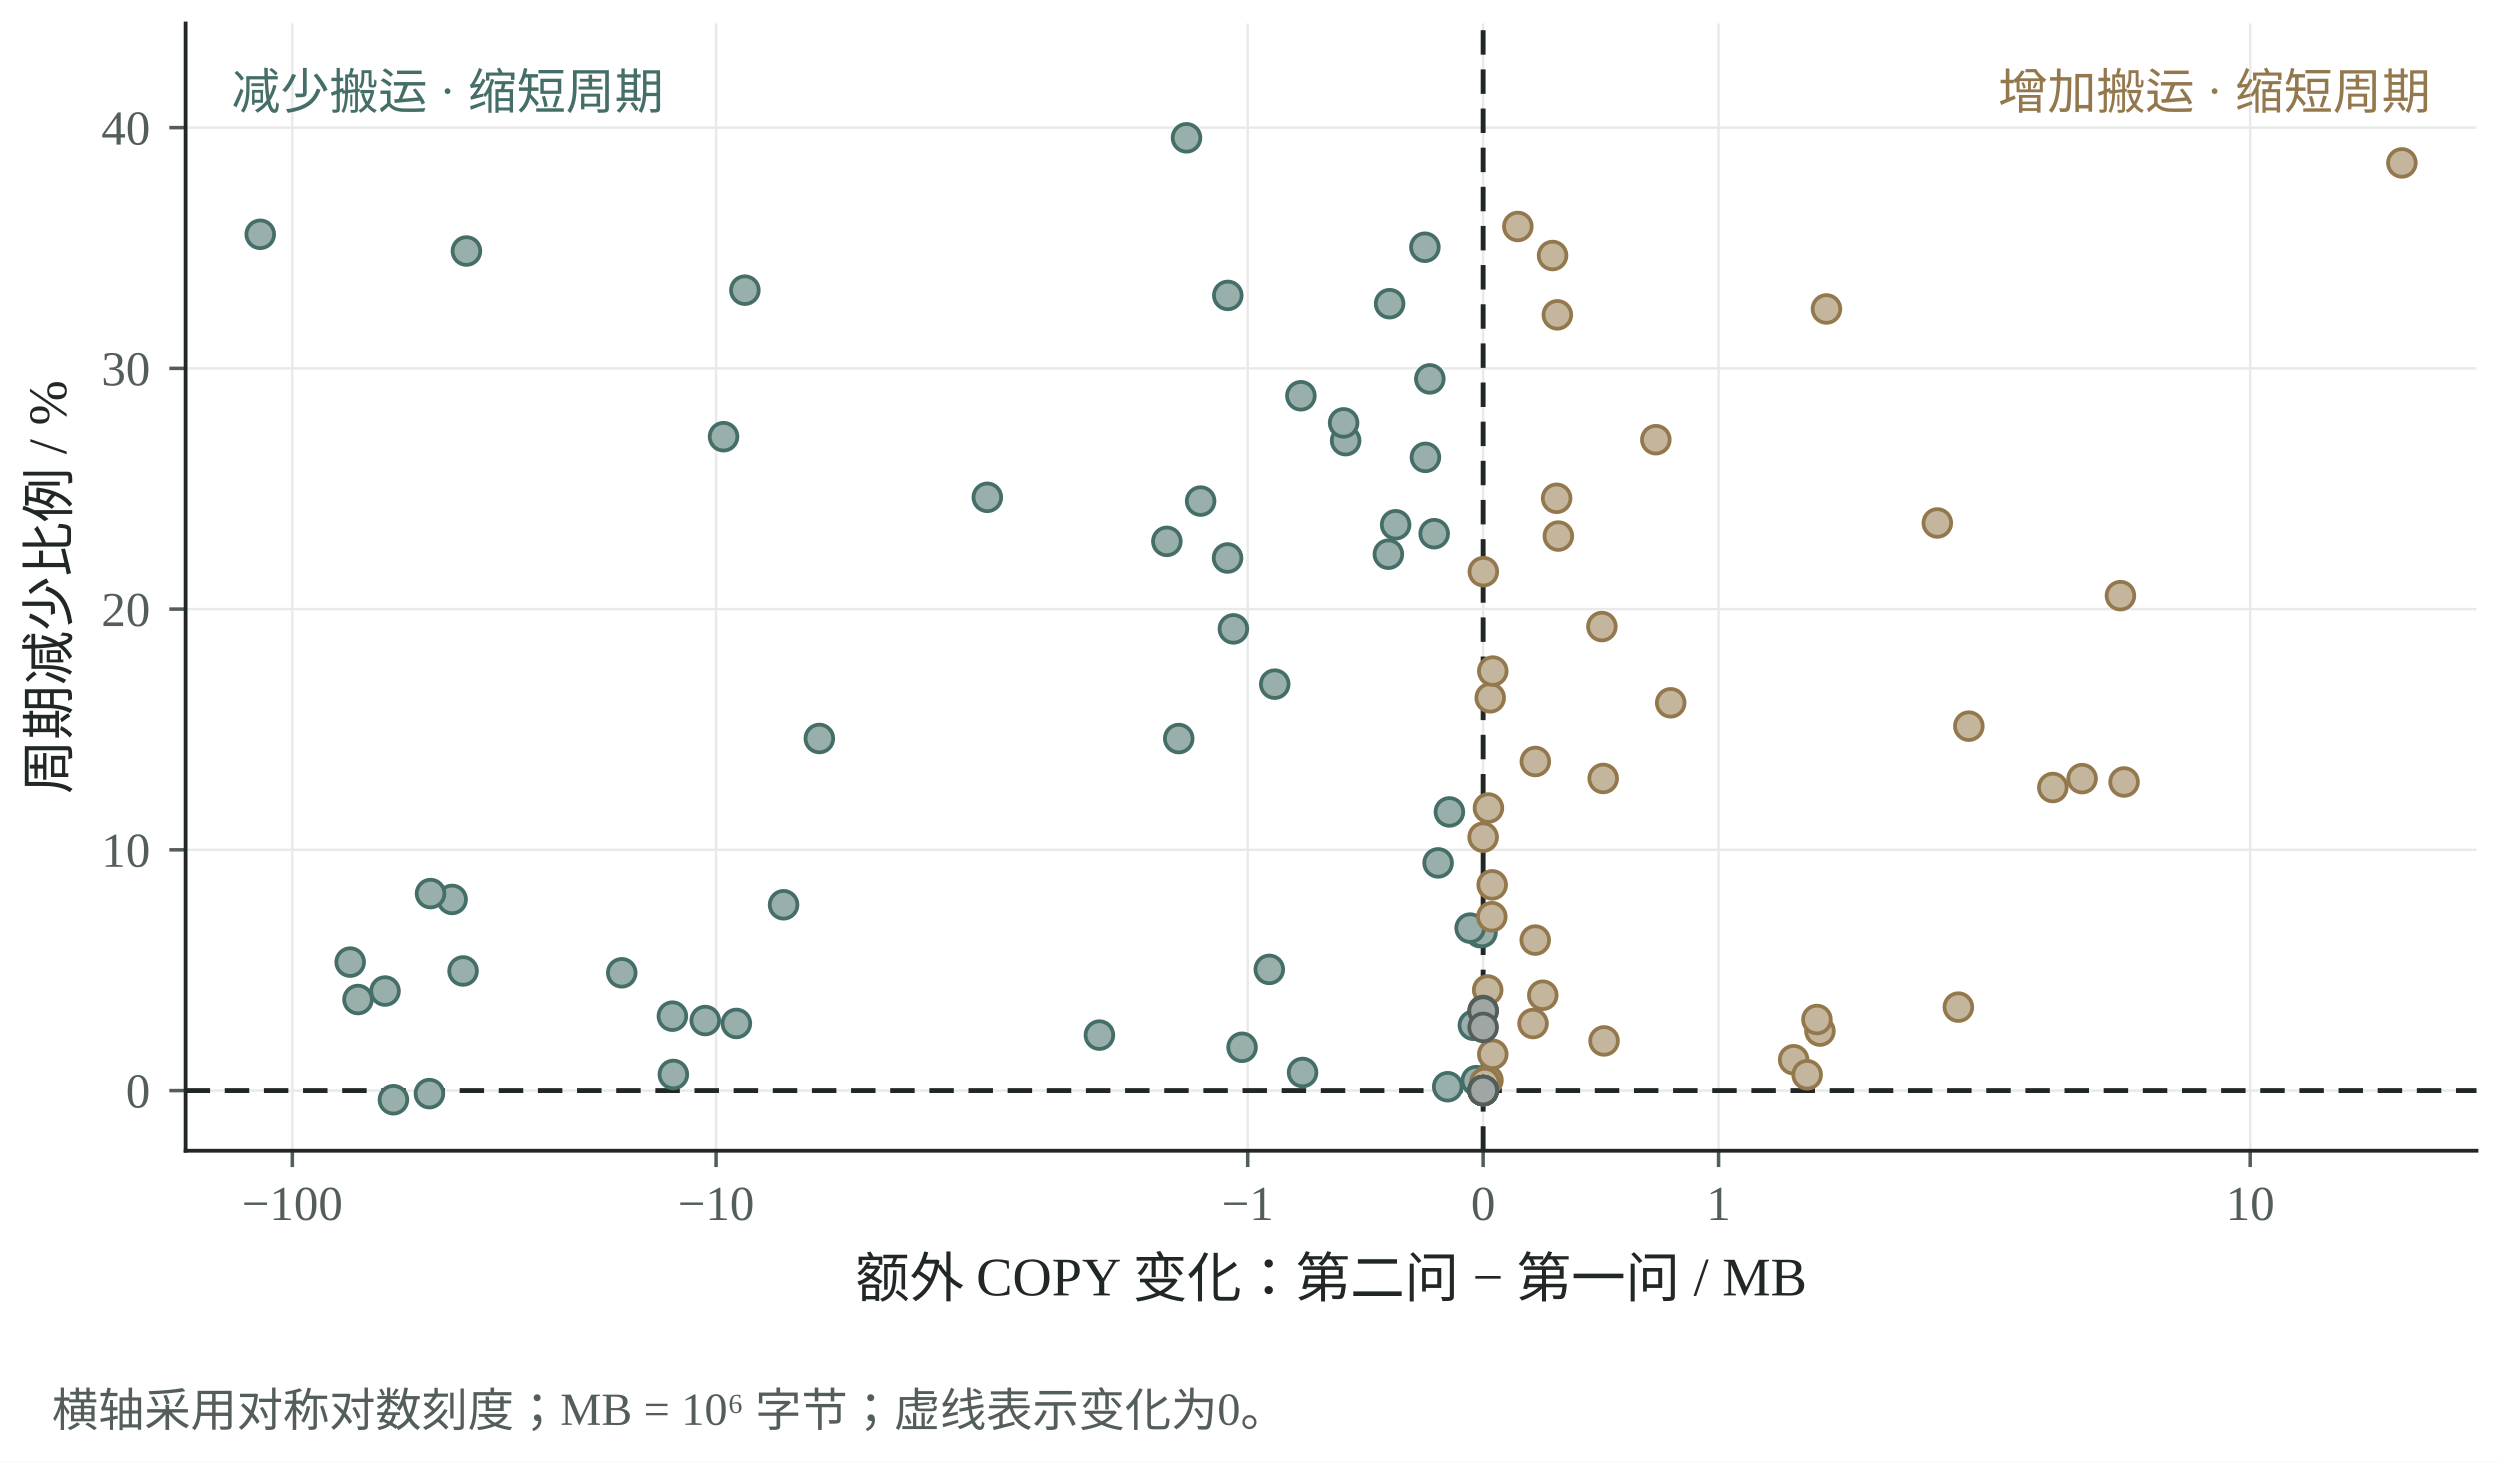
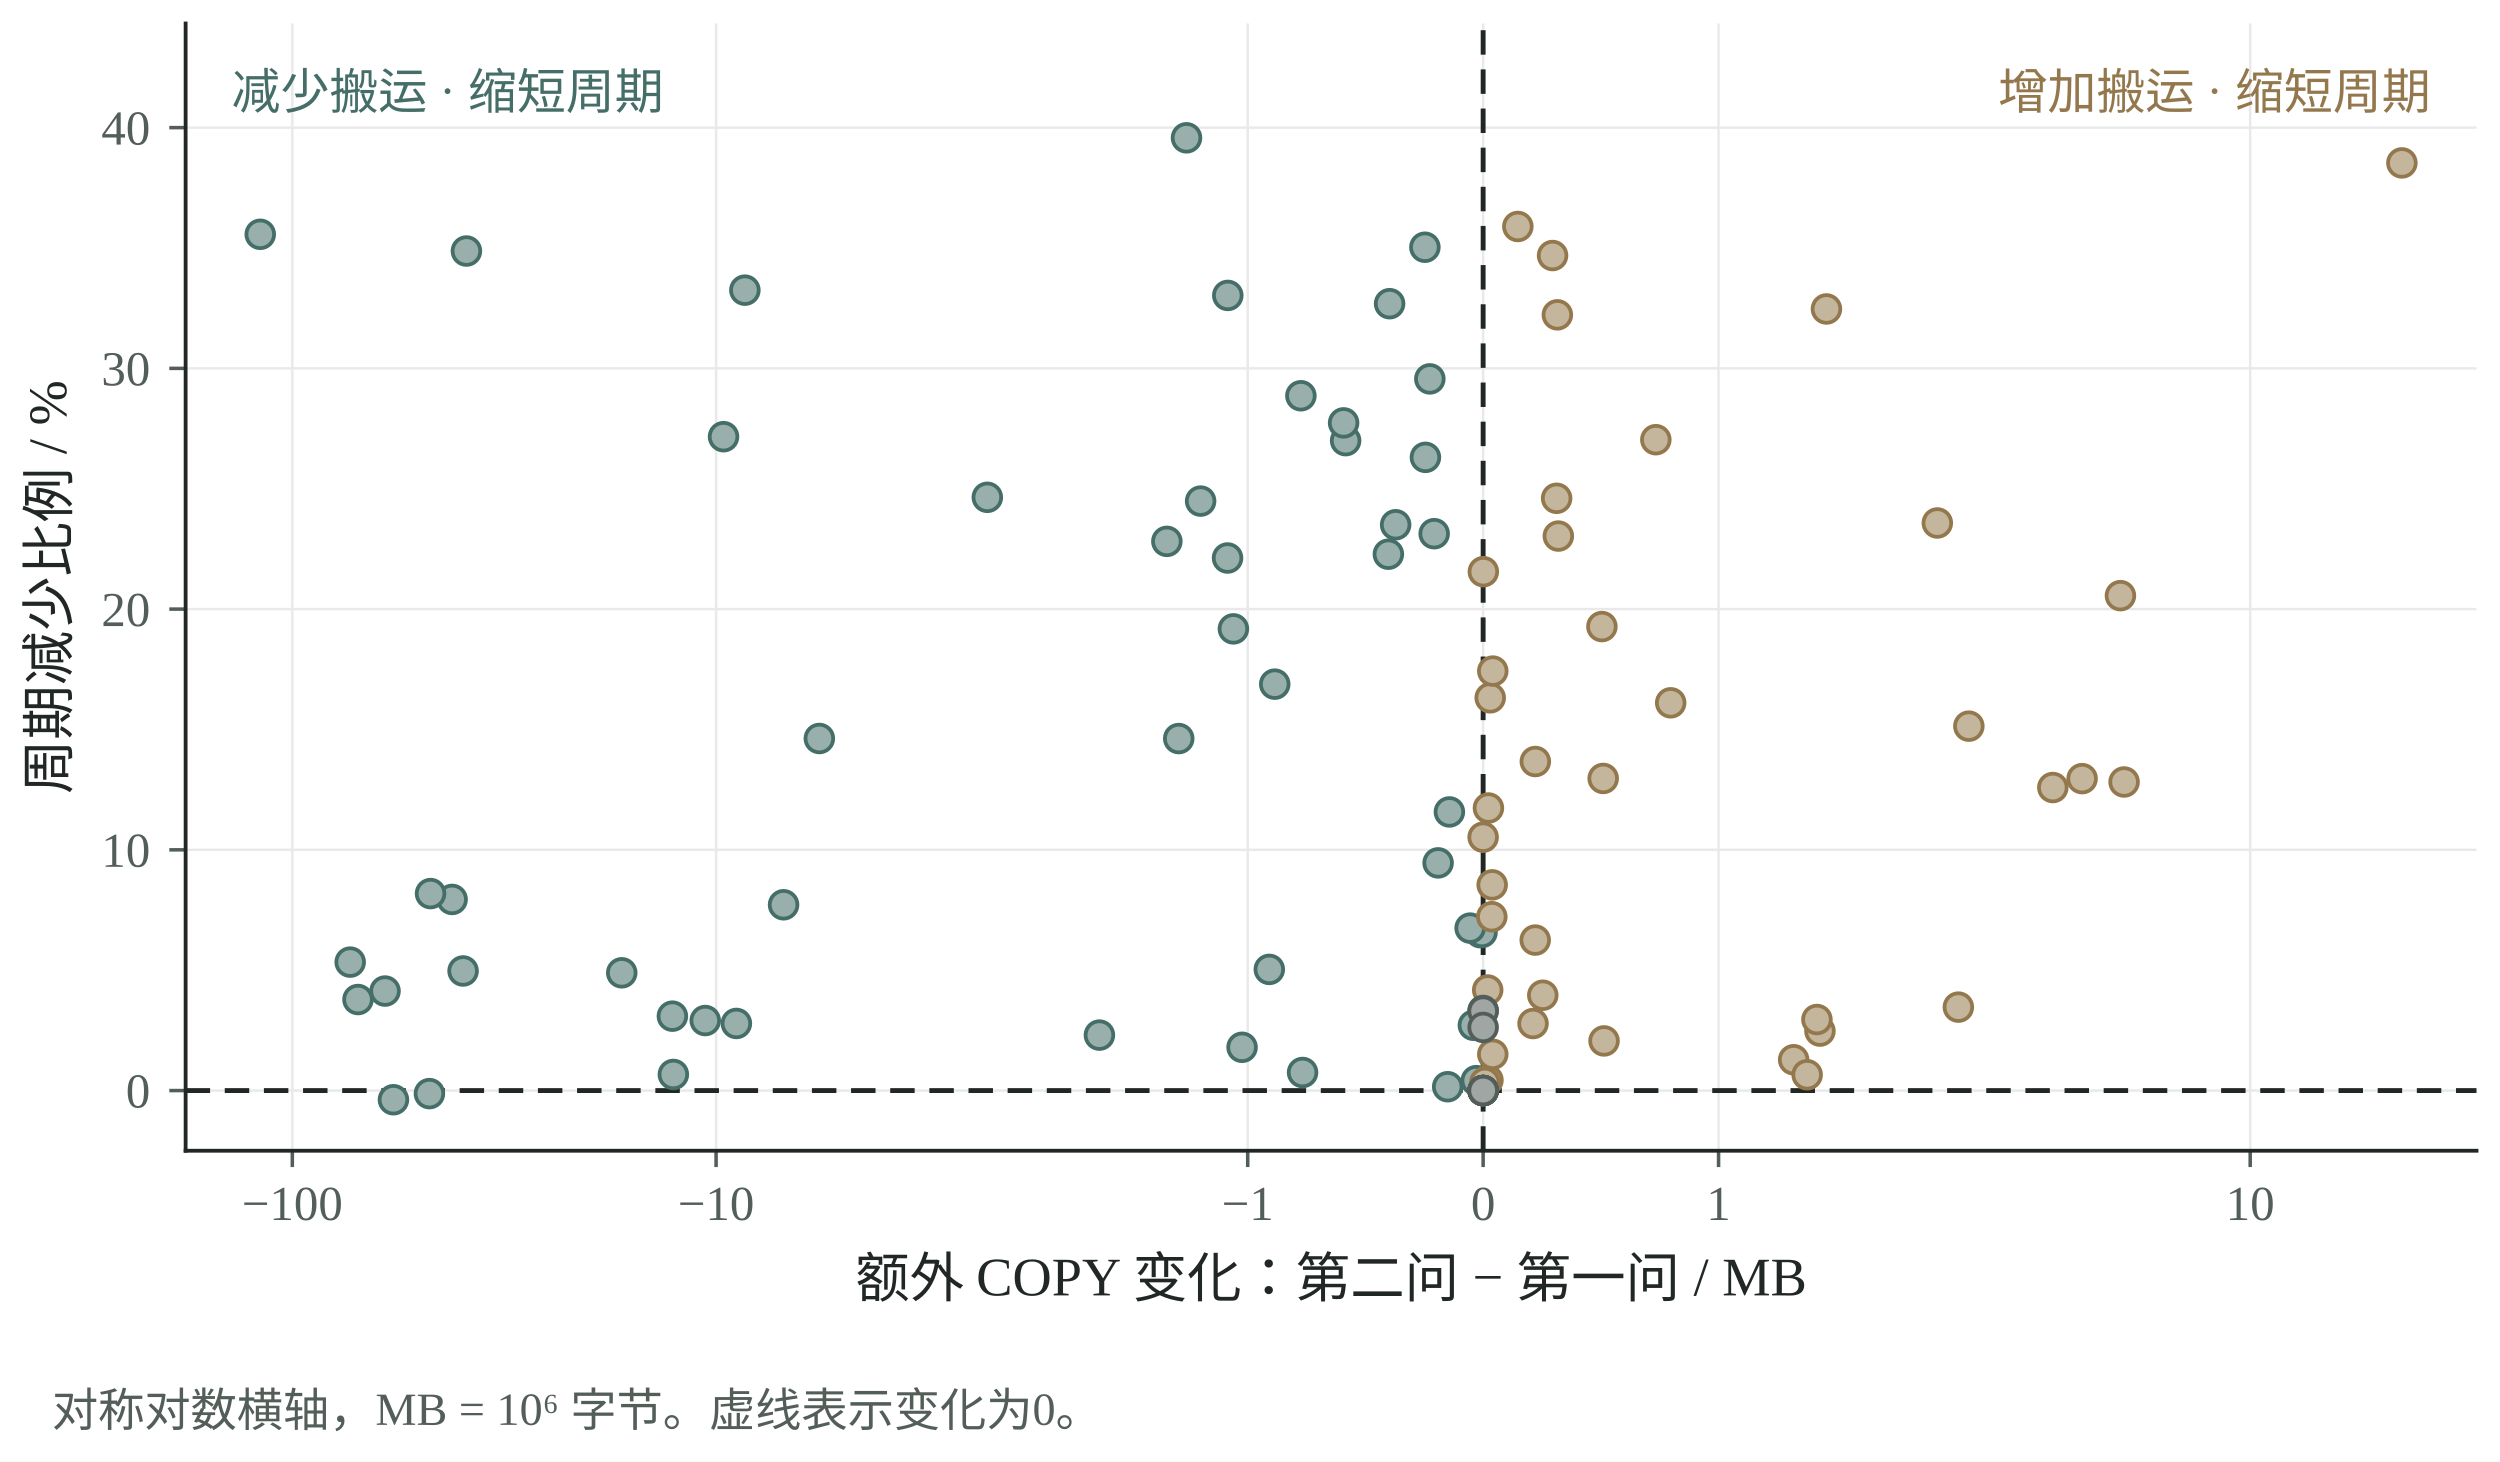
<svg xmlns="http://www.w3.org/2000/svg" xmlns:xlink="http://www.w3.org/1999/xlink" width="459.84pt" height="268.843pt" viewBox="0 0 459.84 268.843" version="1.1">
  <defs>
    <style type="text/css">*{stroke-linejoin: round; stroke-linecap: butt}</style>
  </defs>
  <g id="figure_1">
    <g id="patch_1">
      <path d="M 0 268.843  L 459.84 268.843  L 459.84 0  L 0 0  z " style="fill: #ffffff" />
    </g>
    <g id="axes_1">
      <g id="patch_2">
        <path d="M 34.142 211.661  L 455.52 211.661  L 455.52 4.32  L 34.142 4.32  z " style="fill: #ffffff" />
      </g>
      <g id="matplotlib.axis_1">
        <g id="xtick_1">
          <g id="line2d_1">
-             <path d="M 53.768 211.661  L 53.768 4.32  " clip-path="url(#p0a32582141)" style="fill: none; stroke: #e9e9e9; stroke-width: 0.45; stroke-linecap: square" />
+             <path d="M 53.768 211.661  L 53.768 4.32  " clip-path="url(#p3e4ffdc81b)" style="fill: none; stroke: #e9e9e9; stroke-width: 0.45; stroke-linecap: square" />
          </g>
          <g id="line2d_2">
            <defs>
-               <path id="m843eabfd19" d="M 0 0  L 0 3  " style="stroke: #535e59; stroke-width: 0.65" />
+               <path id="m97da87bd89" d="M 0 0  L 0 3  " style="stroke: #535e59; stroke-width: 0.65" />
            </defs>
            <g>
-               <use xlink:href="#m843eabfd19" x="53.768" y="211.661" style="fill: #535e59; stroke: #535e59; stroke-width: 0.65" />
+               <use xlink:href="#m97da87bd89" x="53.768" y="211.661" style="fill: #535e59; stroke: #535e59; stroke-width: 0.65" />
            </g>
          </g>
          <g id="text_1">
            <text style="font-size: 9px; font-family: 'Times New Roman', 'SimSun', 'DejaVu Serif'; text-anchor: middle; fill: #535e59" x="53.768" y="224.401" transform="rotate(-0 53.76772 224.4007)">−100</text>
          </g>
        </g>
        <g id="xtick_2">
          <g id="line2d_3">
-             <path d="M 131.714 211.661  L 131.714 4.32  " clip-path="url(#p0a32582141)" style="fill: none; stroke: #e9e9e9; stroke-width: 0.45; stroke-linecap: square" />
+             <path d="M 131.714 211.661  L 131.714 4.32  " clip-path="url(#p3e4ffdc81b)" style="fill: none; stroke: #e9e9e9; stroke-width: 0.45; stroke-linecap: square" />
          </g>
          <g id="line2d_4">
            <g>
-               <use xlink:href="#m843eabfd19" x="131.714" y="211.661" style="fill: #535e59; stroke: #535e59; stroke-width: 0.65" />
+               <use xlink:href="#m97da87bd89" x="131.714" y="211.661" style="fill: #535e59; stroke: #535e59; stroke-width: 0.65" />
            </g>
          </g>
          <g id="text_2">
            <text style="font-size: 9px; font-family: 'Times New Roman', 'SimSun', 'DejaVu Serif'; text-anchor: middle; fill: #535e59" x="131.714" y="224.401" transform="rotate(-0 131.7139 224.4007)">−10</text>
          </g>
        </g>
        <g id="xtick_3">
          <g id="line2d_5">
-             <path d="M 229.499 211.661  L 229.499 4.32  " clip-path="url(#p0a32582141)" style="fill: none; stroke: #e9e9e9; stroke-width: 0.45; stroke-linecap: square" />
+             <path d="M 229.499 211.661  L 229.499 4.32  " clip-path="url(#p3e4ffdc81b)" style="fill: none; stroke: #e9e9e9; stroke-width: 0.45; stroke-linecap: square" />
          </g>
          <g id="line2d_6">
            <g>
-               <use xlink:href="#m843eabfd19" x="229.499" y="211.661" style="fill: #535e59; stroke: #535e59; stroke-width: 0.65" />
+               <use xlink:href="#m97da87bd89" x="229.499" y="211.661" style="fill: #535e59; stroke: #535e59; stroke-width: 0.65" />
            </g>
          </g>
          <g id="text_3">
            <text style="font-size: 9px; font-family: 'Times New Roman', 'SimSun', 'DejaVu Serif'; text-anchor: middle; fill: #535e59" x="229.499" y="224.401" transform="rotate(-0 229.4993 224.4007)">−1</text>
          </g>
        </g>
        <g id="xtick_4">
          <g id="line2d_7">
-             <path d="M 272.803 211.661  L 272.803 4.32  " clip-path="url(#p0a32582141)" style="fill: none; stroke: #e9e9e9; stroke-width: 0.45; stroke-linecap: square" />
+             <path d="M 272.803 211.661  L 272.803 4.32  " clip-path="url(#p3e4ffdc81b)" style="fill: none; stroke: #e9e9e9; stroke-width: 0.45; stroke-linecap: square" />
          </g>
          <g id="line2d_8">
            <g>
-               <use xlink:href="#m843eabfd19" x="272.803" y="211.661" style="fill: #535e59; stroke: #535e59; stroke-width: 0.65" />
+               <use xlink:href="#m97da87bd89" x="272.803" y="211.661" style="fill: #535e59; stroke: #535e59; stroke-width: 0.65" />
            </g>
          </g>
          <g id="text_4">
            <text style="font-size: 9px; font-family: 'Times New Roman', 'SimSun', 'DejaVu Serif'; text-anchor: middle; fill: #535e59" x="272.803" y="224.401" transform="rotate(-0 272.8027 224.4007)">0</text>
          </g>
        </g>
        <g id="xtick_5">
          <g id="line2d_9">
-             <path d="M 316.106 211.661  L 316.106 4.32  " clip-path="url(#p0a32582141)" style="fill: none; stroke: #e9e9e9; stroke-width: 0.45; stroke-linecap: square" />
+             <path d="M 316.106 211.661  L 316.106 4.32  " clip-path="url(#p3e4ffdc81b)" style="fill: none; stroke: #e9e9e9; stroke-width: 0.45; stroke-linecap: square" />
          </g>
          <g id="line2d_10">
            <g>
-               <use xlink:href="#m843eabfd19" x="316.106" y="211.661" style="fill: #535e59; stroke: #535e59; stroke-width: 0.65" />
+               <use xlink:href="#m97da87bd89" x="316.106" y="211.661" style="fill: #535e59; stroke: #535e59; stroke-width: 0.65" />
            </g>
          </g>
          <g id="text_5">
            <text style="font-size: 9px; font-family: 'Times New Roman', 'SimSun', 'DejaVu Serif'; text-anchor: middle; fill: #535e59" x="316.106" y="224.401" transform="rotate(-0 316.1061 224.4007)">1</text>
          </g>
        </g>
        <g id="xtick_6">
          <g id="line2d_11">
-             <path d="M 413.892 211.661  L 413.892 4.32  " clip-path="url(#p0a32582141)" style="fill: none; stroke: #e9e9e9; stroke-width: 0.45; stroke-linecap: square" />
+             <path d="M 413.892 211.661  L 413.892 4.32  " clip-path="url(#p3e4ffdc81b)" style="fill: none; stroke: #e9e9e9; stroke-width: 0.45; stroke-linecap: square" />
          </g>
          <g id="line2d_12">
            <g>
-               <use xlink:href="#m843eabfd19" x="413.892" y="211.661" style="fill: #535e59; stroke: #535e59; stroke-width: 0.65" />
+               <use xlink:href="#m97da87bd89" x="413.892" y="211.661" style="fill: #535e59; stroke: #535e59; stroke-width: 0.65" />
            </g>
          </g>
          <g id="text_6">
            <text style="font-size: 9px; font-family: 'Times New Roman', 'SimSun', 'DejaVu Serif'; text-anchor: middle; fill: #535e59" x="413.892" y="224.401" transform="rotate(-0 413.8915 224.4007)">10</text>
          </g>
        </g>
        <g id="text_7">
          <text style="font-size: 10px; font-family: 'Times New Roman', 'SimSun', 'DejaVu Serif'; text-anchor: middle; fill: #202724" x="244.831" y="238.585" transform="rotate(-0 244.8309 238.5853)">额外 COPY 变化：第二问 − 第一问 / MB</text>
        </g>
      </g>
      <g id="matplotlib.axis_2">
        <g id="ytick_1">
          <g id="line2d_13">
-             <path d="M 34.142 200.591  L 455.52 200.591  " clip-path="url(#p0a32582141)" style="fill: none; stroke: #e9e9e9; stroke-width: 0.45; stroke-linecap: square" />
+             <path d="M 34.142 200.591  L 455.52 200.591  " clip-path="url(#p3e4ffdc81b)" style="fill: none; stroke: #e9e9e9; stroke-width: 0.45; stroke-linecap: square" />
          </g>
          <g id="line2d_14">
            <defs>
-               <path id="m5c38d0ba79" d="M 0 0  L -3 0  " style="stroke: #535e59; stroke-width: 0.65" />
+               <path id="mbf4998b5e4" d="M 0 0  L -3 0  " style="stroke: #535e59; stroke-width: 0.65" />
            </defs>
            <g>
-               <use xlink:href="#m5c38d0ba79" x="34.142" y="200.591" style="fill: #535e59; stroke: #535e59; stroke-width: 0.65" />
+               <use xlink:href="#mbf4998b5e4" x="34.142" y="200.591" style="fill: #535e59; stroke: #535e59; stroke-width: 0.65" />
            </g>
          </g>
          <g id="text_8">
            <text style="font-size: 9px; font-family: 'Times New Roman', 'SimSun', 'DejaVu Serif'; text-anchor: end; fill: #535e59" x="27.642" y="203.711" transform="rotate(-0 27.64227 203.7112)">0</text>
          </g>
        </g>
        <g id="ytick_2">
          <g id="line2d_15">
-             <path d="M 34.142 156.313  L 455.52 156.313  " clip-path="url(#p0a32582141)" style="fill: none; stroke: #e9e9e9; stroke-width: 0.45; stroke-linecap: square" />
+             <path d="M 34.142 156.313  L 455.52 156.313  " clip-path="url(#p3e4ffdc81b)" style="fill: none; stroke: #e9e9e9; stroke-width: 0.45; stroke-linecap: square" />
          </g>
          <g id="line2d_16">
            <g>
-               <use xlink:href="#m5c38d0ba79" x="34.142" y="156.313" style="fill: #535e59; stroke: #535e59; stroke-width: 0.65" />
+               <use xlink:href="#mbf4998b5e4" x="34.142" y="156.313" style="fill: #535e59; stroke: #535e59; stroke-width: 0.65" />
            </g>
          </g>
          <g id="text_9">
            <text style="font-size: 9px; font-family: 'Times New Roman', 'SimSun', 'DejaVu Serif'; text-anchor: end; fill: #535e59" x="27.642" y="159.434" transform="rotate(-0 27.64227 159.4335)">10</text>
          </g>
        </g>
        <g id="ytick_3">
          <g id="line2d_17">
-             <path d="M 34.142 112.036  L 455.52 112.036  " clip-path="url(#p0a32582141)" style="fill: none; stroke: #e9e9e9; stroke-width: 0.45; stroke-linecap: square" />
+             <path d="M 34.142 112.036  L 455.52 112.036  " clip-path="url(#p3e4ffdc81b)" style="fill: none; stroke: #e9e9e9; stroke-width: 0.45; stroke-linecap: square" />
          </g>
          <g id="line2d_18">
            <g>
-               <use xlink:href="#m5c38d0ba79" x="34.142" y="112.036" style="fill: #535e59; stroke: #535e59; stroke-width: 0.65" />
+               <use xlink:href="#mbf4998b5e4" x="34.142" y="112.036" style="fill: #535e59; stroke: #535e59; stroke-width: 0.65" />
            </g>
          </g>
          <g id="text_10">
            <text style="font-size: 9px; font-family: 'Times New Roman', 'SimSun', 'DejaVu Serif'; text-anchor: end; fill: #535e59" x="27.642" y="115.156" transform="rotate(-0 27.64227 115.1558)">20</text>
          </g>
        </g>
        <g id="ytick_4">
          <g id="line2d_19">
-             <path d="M 34.142 67.758  L 455.52 67.758  " clip-path="url(#p0a32582141)" style="fill: none; stroke: #e9e9e9; stroke-width: 0.45; stroke-linecap: square" />
+             <path d="M 34.142 67.758  L 455.52 67.758  " clip-path="url(#p3e4ffdc81b)" style="fill: none; stroke: #e9e9e9; stroke-width: 0.45; stroke-linecap: square" />
          </g>
          <g id="line2d_20">
            <g>
-               <use xlink:href="#m5c38d0ba79" x="34.142" y="67.758" style="fill: #535e59; stroke: #535e59; stroke-width: 0.65" />
+               <use xlink:href="#mbf4998b5e4" x="34.142" y="67.758" style="fill: #535e59; stroke: #535e59; stroke-width: 0.65" />
            </g>
          </g>
          <g id="text_11">
            <text style="font-size: 9px; font-family: 'Times New Roman', 'SimSun', 'DejaVu Serif'; text-anchor: end; fill: #535e59" x="27.642" y="70.878" transform="rotate(-0 27.64227 70.87816)">30</text>
          </g>
        </g>
        <g id="ytick_5">
          <g id="line2d_21">
-             <path d="M 34.142 23.48  L 455.52 23.48  " clip-path="url(#p0a32582141)" style="fill: none; stroke: #e9e9e9; stroke-width: 0.45; stroke-linecap: square" />
+             <path d="M 34.142 23.48  L 455.52 23.48  " clip-path="url(#p3e4ffdc81b)" style="fill: none; stroke: #e9e9e9; stroke-width: 0.45; stroke-linecap: square" />
          </g>
          <g id="line2d_22">
            <g>
-               <use xlink:href="#m5c38d0ba79" x="34.142" y="23.48" style="fill: #535e59; stroke: #535e59; stroke-width: 0.65" />
+               <use xlink:href="#mbf4998b5e4" x="34.142" y="23.48" style="fill: #535e59; stroke: #535e59; stroke-width: 0.65" />
            </g>
          </g>
          <g id="text_12">
            <text style="font-size: 9px; font-family: 'Times New Roman', 'SimSun', 'DejaVu Serif'; text-anchor: end; fill: #535e59" x="27.642" y="26.6" transform="rotate(-0 27.64227 26.60047)">40</text>
          </g>
        </g>
        <g id="text_13">
          <text style="font-size: 10px; font-family: 'Times New Roman', 'SimSun', 'DejaVu Serif'; text-anchor: middle; fill: #202724" x="12.484" y="107.99" transform="rotate(-90 12.48406 107.9903)">周期减少比例 / %</text>
        </g>
      </g>
      <g id="line2d_23">
-         <path d="M 34.142 200.591  L 455.52 200.591  " clip-path="url(#p0a32582141)" style="fill: none; stroke-dasharray: 4.5,2.7; stroke-dashoffset: 0; stroke: #202724; stroke-width: 0.9" />
+         <path d="M 34.142 200.591  L 455.52 200.591  " clip-path="url(#p3e4ffdc81b)" style="fill: none; stroke-dasharray: 4.5,2.7; stroke-dashoffset: 0; stroke: #202724; stroke-width: 0.9" />
      </g>
      <g id="line2d_24">
-         <path d="M 272.803 211.661  L 272.803 4.32  " clip-path="url(#p0a32582141)" style="fill: none; stroke-dasharray: 4.5,2.7; stroke-dashoffset: 0; stroke: #202724; stroke-width: 0.9" />
+         <path d="M 272.803 211.661  L 272.803 4.32  " clip-path="url(#p3e4ffdc81b)" style="fill: none; stroke-dasharray: 4.5,2.7; stroke-dashoffset: 0; stroke: #202724; stroke-width: 0.9" />
      </g>
      <g id="patch_3">
        <path d="M 34.142 211.661  L 34.142 4.32  " style="fill: none; stroke: #202724; stroke-width: 0.7; stroke-linejoin: miter; stroke-linecap: square" />
      </g>
      <g id="patch_4">
        <path d="M 34.142 211.661  L 455.52 211.661  " style="fill: none; stroke: #202724; stroke-width: 0.7; stroke-linejoin: miter; stroke-linecap: square" />
      </g>
      <g id="PathCollection_1">
        <defs>
-           <path id="ma709ae764d" d="M 0 2.55  C 0.676 2.55 1.325 2.281 1.803 1.803  C 2.281 1.325 2.55 0.676 2.55 0  C 2.55 -0.676 2.281 -1.325 1.803 -1.803  C 1.325 -2.281 0.676 -2.55 0 -2.55  C -0.676 -2.55 -1.325 -2.281 -1.803 -1.803  C -2.281 -1.325 -2.55 -0.676 -2.55 0  C -2.55 0.676 -2.281 1.325 -1.803 1.803  C -1.325 2.281 -0.676 2.55 0 2.55  z " style="stroke: #446e67; stroke-width: 0.7" />
+           <path id="m7b5b22df87" d="M 0 2.55  C 0.676 2.55 1.325 2.281 1.803 1.803  C 2.281 1.325 2.55 0.676 2.55 0  C 2.55 -0.676 2.281 -1.325 1.803 -1.803  C 1.325 -2.281 0.676 -2.55 0 -2.55  C -0.676 -2.55 -1.325 -2.281 -1.803 -1.803  C -2.281 -1.325 -2.55 -0.676 -2.55 0  C -2.55 0.676 -2.281 1.325 -1.803 1.803  C -1.325 2.281 -0.676 2.55 0 2.55  z " style="stroke: #446e67; stroke-width: 0.7" />
        </defs>
-         <g clip-path="url(#p0a32582141)">
-           <use xlink:href="#ma709ae764d" x="234.47" y="125.84" style="fill: #98afab; stroke: #446e67; stroke-width: 0.7" />
-           <use xlink:href="#ma709ae764d" x="264.521" y="158.716" style="fill: #98afab; stroke: #446e67; stroke-width: 0.7" />
-           <use xlink:href="#ma709ae764d" x="247.51" y="81.051" style="fill: #98afab; stroke: #446e67; stroke-width: 0.7" />
-           <use xlink:href="#ma709ae764d" x="263.796" y="98.166" style="fill: #98afab; stroke: #446e67; stroke-width: 0.7" />
-           <use xlink:href="#ma709ae764d" x="64.411" y="176.967" style="fill: #98afab; stroke: #446e67; stroke-width: 0.7" />
-           <use xlink:href="#ma709ae764d" x="47.868" y="43.096" style="fill: #98afab; stroke: #446e67; stroke-width: 0.7" />
-           <use xlink:href="#ma709ae764d" x="129.72" y="187.713" style="fill: #98afab; stroke: #446e67; stroke-width: 0.7" />
-           <use xlink:href="#ma709ae764d" x="85.792" y="46.173" style="fill: #98afab; stroke: #446e67; stroke-width: 0.7" />
-           <use xlink:href="#ma709ae764d" x="255.598" y="55.859" style="fill: #98afab; stroke: #446e67; stroke-width: 0.7" />
-           <use xlink:href="#ma709ae764d" x="65.849" y="183.85" style="fill: #98afab; stroke: #446e67; stroke-width: 0.7" />
-           <use xlink:href="#ma709ae764d" x="202.222" y="190.393" style="fill: #98afab; stroke: #446e67; stroke-width: 0.7" />
-           <use xlink:href="#ma709ae764d" x="239.589" y="197.27" style="fill: #98afab; stroke: #446e67; stroke-width: 0.7" />
-           <use xlink:href="#ma709ae764d" x="266.595" y="149.343" style="fill: #98afab; stroke: #446e67; stroke-width: 0.7" />
-           <use xlink:href="#ma709ae764d" x="228.46" y="192.635" style="fill: #98afab; stroke: #446e67; stroke-width: 0.7" />
-           <use xlink:href="#ma709ae764d" x="233.47" y="178.306" style="fill: #98afab; stroke: #446e67; stroke-width: 0.7" />
-           <use xlink:href="#ma709ae764d" x="85.177" y="178.596" style="fill: #98afab; stroke: #446e67; stroke-width: 0.7" />
-           <use xlink:href="#ma709ae764d" x="135.447" y="188.25" style="fill: #98afab; stroke: #446e67; stroke-width: 0.7" />
-           <use xlink:href="#ma709ae764d" x="247.138" y="77.785" style="fill: #98afab; stroke: #446e67; stroke-width: 0.7" />
-           <use xlink:href="#ma709ae764d" x="220.837" y="92.168" style="fill: #98afab; stroke: #446e67; stroke-width: 0.7" />
-           <use xlink:href="#ma709ae764d" x="262.088" y="45.476" style="fill: #98afab; stroke: #446e67; stroke-width: 0.7" />
-           <use xlink:href="#ma709ae764d" x="255.373" y="101.938" style="fill: #98afab; stroke: #446e67; stroke-width: 0.7" />
-           <use xlink:href="#ma709ae764d" x="256.708" y="96.522" style="fill: #98afab; stroke: #446e67; stroke-width: 0.7" />
-           <use xlink:href="#ma709ae764d" x="137.009" y="53.371" style="fill: #98afab; stroke: #446e67; stroke-width: 0.7" />
-           <use xlink:href="#ma709ae764d" x="216.813" y="135.848" style="fill: #98afab; stroke: #446e67; stroke-width: 0.7" />
-           <use xlink:href="#ma709ae764d" x="226.867" y="115.672" style="fill: #98afab; stroke: #446e67; stroke-width: 0.7" />
-           <use xlink:href="#ma709ae764d" x="114.363" y="178.934" style="fill: #98afab; stroke: #446e67; stroke-width: 0.7" />
-           <use xlink:href="#ma709ae764d" x="266.284" y="199.887" style="fill: #98afab; stroke: #446e67; stroke-width: 0.7" />
-           <use xlink:href="#ma709ae764d" x="272.271" y="171.551" style="fill: #98afab; stroke: #446e67; stroke-width: 0.7" />
-           <use xlink:href="#ma709ae764d" x="271.007" y="188.58" style="fill: #98afab; stroke: #446e67; stroke-width: 0.7" />
-           <use xlink:href="#ma709ae764d" x="271.539" y="198.771" style="fill: #98afab; stroke: #446e67; stroke-width: 0.7" />
-           <use xlink:href="#ma709ae764d" x="70.822" y="182.291" style="fill: #98afab; stroke: #446e67; stroke-width: 0.7" />
-           <use xlink:href="#ma709ae764d" x="214.629" y="99.576" style="fill: #98afab; stroke: #446e67; stroke-width: 0.7" />
-           <use xlink:href="#ma709ae764d" x="272.594" y="171.507" style="fill: #98afab; stroke: #446e67; stroke-width: 0.7" />
-           <use xlink:href="#ma709ae764d" x="78.985" y="201.157" style="fill: #98afab; stroke: #446e67; stroke-width: 0.7" />
-           <use xlink:href="#ma709ae764d" x="144.126" y="166.421" style="fill: #98afab; stroke: #446e67; stroke-width: 0.7" />
-           <use xlink:href="#ma709ae764d" x="83.16" y="165.439" style="fill: #98afab; stroke: #446e67; stroke-width: 0.7" />
-           <use xlink:href="#ma709ae764d" x="150.707" y="135.836" style="fill: #98afab; stroke: #446e67; stroke-width: 0.7" />
-           <use xlink:href="#ma709ae764d" x="72.369" y="202.282" style="fill: #98afab; stroke: #446e67; stroke-width: 0.7" />
-           <use xlink:href="#ma709ae764d" x="239.28" y="72.796" style="fill: #98afab; stroke: #446e67; stroke-width: 0.7" />
-           <use xlink:href="#ma709ae764d" x="225.791" y="102.637" style="fill: #98afab; stroke: #446e67; stroke-width: 0.7" />
-           <use xlink:href="#ma709ae764d" x="133.085" y="80.323" style="fill: #98afab; stroke: #446e67; stroke-width: 0.7" />
-           <use xlink:href="#ma709ae764d" x="123.676" y="186.91" style="fill: #98afab; stroke: #446e67; stroke-width: 0.7" />
-           <use xlink:href="#ma709ae764d" x="262.186" y="84.125" style="fill: #98afab; stroke: #446e67; stroke-width: 0.7" />
-           <use xlink:href="#ma709ae764d" x="181.603" y="91.476" style="fill: #98afab; stroke: #446e67; stroke-width: 0.7" />
-           <use xlink:href="#ma709ae764d" x="79.191" y="164.363" style="fill: #98afab; stroke: #446e67; stroke-width: 0.7" />
-           <use xlink:href="#ma709ae764d" x="270.408" y="170.713" style="fill: #98afab; stroke: #446e67; stroke-width: 0.7" />
-           <use xlink:href="#ma709ae764d" x="262.998" y="69.692" style="fill: #98afab; stroke: #446e67; stroke-width: 0.7" />
-           <use xlink:href="#ma709ae764d" x="123.854" y="197.634" style="fill: #98afab; stroke: #446e67; stroke-width: 0.7" />
-           <use xlink:href="#ma709ae764d" x="225.835" y="54.338" style="fill: #98afab; stroke: #446e67; stroke-width: 0.7" />
-           <use xlink:href="#ma709ae764d" x="218.241" y="25.349" style="fill: #98afab; stroke: #446e67; stroke-width: 0.7" />
+         <g clip-path="url(#p3e4ffdc81b)">
+           <use xlink:href="#m7b5b22df87" x="234.47" y="125.84" style="fill: #98afab; stroke: #446e67; stroke-width: 0.7" />
+           <use xlink:href="#m7b5b22df87" x="264.521" y="158.716" style="fill: #98afab; stroke: #446e67; stroke-width: 0.7" />
+           <use xlink:href="#m7b5b22df87" x="247.51" y="81.051" style="fill: #98afab; stroke: #446e67; stroke-width: 0.7" />
+           <use xlink:href="#m7b5b22df87" x="263.796" y="98.166" style="fill: #98afab; stroke: #446e67; stroke-width: 0.7" />
+           <use xlink:href="#m7b5b22df87" x="64.411" y="176.967" style="fill: #98afab; stroke: #446e67; stroke-width: 0.7" />
+           <use xlink:href="#m7b5b22df87" x="47.868" y="43.096" style="fill: #98afab; stroke: #446e67; stroke-width: 0.7" />
+           <use xlink:href="#m7b5b22df87" x="129.72" y="187.713" style="fill: #98afab; stroke: #446e67; stroke-width: 0.7" />
+           <use xlink:href="#m7b5b22df87" x="85.792" y="46.173" style="fill: #98afab; stroke: #446e67; stroke-width: 0.7" />
+           <use xlink:href="#m7b5b22df87" x="255.598" y="55.859" style="fill: #98afab; stroke: #446e67; stroke-width: 0.7" />
+           <use xlink:href="#m7b5b22df87" x="65.849" y="183.85" style="fill: #98afab; stroke: #446e67; stroke-width: 0.7" />
+           <use xlink:href="#m7b5b22df87" x="202.222" y="190.393" style="fill: #98afab; stroke: #446e67; stroke-width: 0.7" />
+           <use xlink:href="#m7b5b22df87" x="239.589" y="197.27" style="fill: #98afab; stroke: #446e67; stroke-width: 0.7" />
+           <use xlink:href="#m7b5b22df87" x="266.595" y="149.343" style="fill: #98afab; stroke: #446e67; stroke-width: 0.7" />
+           <use xlink:href="#m7b5b22df87" x="228.46" y="192.635" style="fill: #98afab; stroke: #446e67; stroke-width: 0.7" />
+           <use xlink:href="#m7b5b22df87" x="233.47" y="178.306" style="fill: #98afab; stroke: #446e67; stroke-width: 0.7" />
+           <use xlink:href="#m7b5b22df87" x="85.177" y="178.596" style="fill: #98afab; stroke: #446e67; stroke-width: 0.7" />
+           <use xlink:href="#m7b5b22df87" x="135.447" y="188.25" style="fill: #98afab; stroke: #446e67; stroke-width: 0.7" />
+           <use xlink:href="#m7b5b22df87" x="247.138" y="77.785" style="fill: #98afab; stroke: #446e67; stroke-width: 0.7" />
+           <use xlink:href="#m7b5b22df87" x="220.837" y="92.168" style="fill: #98afab; stroke: #446e67; stroke-width: 0.7" />
+           <use xlink:href="#m7b5b22df87" x="262.088" y="45.476" style="fill: #98afab; stroke: #446e67; stroke-width: 0.7" />
+           <use xlink:href="#m7b5b22df87" x="255.373" y="101.938" style="fill: #98afab; stroke: #446e67; stroke-width: 0.7" />
+           <use xlink:href="#m7b5b22df87" x="256.708" y="96.522" style="fill: #98afab; stroke: #446e67; stroke-width: 0.7" />
+           <use xlink:href="#m7b5b22df87" x="137.009" y="53.371" style="fill: #98afab; stroke: #446e67; stroke-width: 0.7" />
+           <use xlink:href="#m7b5b22df87" x="216.813" y="135.848" style="fill: #98afab; stroke: #446e67; stroke-width: 0.7" />
+           <use xlink:href="#m7b5b22df87" x="226.867" y="115.672" style="fill: #98afab; stroke: #446e67; stroke-width: 0.7" />
+           <use xlink:href="#m7b5b22df87" x="114.363" y="178.934" style="fill: #98afab; stroke: #446e67; stroke-width: 0.7" />
+           <use xlink:href="#m7b5b22df87" x="266.284" y="199.887" style="fill: #98afab; stroke: #446e67; stroke-width: 0.7" />
+           <use xlink:href="#m7b5b22df87" x="272.271" y="171.551" style="fill: #98afab; stroke: #446e67; stroke-width: 0.7" />
+           <use xlink:href="#m7b5b22df87" x="271.007" y="188.58" style="fill: #98afab; stroke: #446e67; stroke-width: 0.7" />
+           <use xlink:href="#m7b5b22df87" x="271.539" y="198.771" style="fill: #98afab; stroke: #446e67; stroke-width: 0.7" />
+           <use xlink:href="#m7b5b22df87" x="70.822" y="182.291" style="fill: #98afab; stroke: #446e67; stroke-width: 0.7" />
+           <use xlink:href="#m7b5b22df87" x="214.629" y="99.576" style="fill: #98afab; stroke: #446e67; stroke-width: 0.7" />
+           <use xlink:href="#m7b5b22df87" x="272.594" y="171.507" style="fill: #98afab; stroke: #446e67; stroke-width: 0.7" />
+           <use xlink:href="#m7b5b22df87" x="78.985" y="201.157" style="fill: #98afab; stroke: #446e67; stroke-width: 0.7" />
+           <use xlink:href="#m7b5b22df87" x="144.126" y="166.421" style="fill: #98afab; stroke: #446e67; stroke-width: 0.7" />
+           <use xlink:href="#m7b5b22df87" x="83.16" y="165.439" style="fill: #98afab; stroke: #446e67; stroke-width: 0.7" />
+           <use xlink:href="#m7b5b22df87" x="150.707" y="135.836" style="fill: #98afab; stroke: #446e67; stroke-width: 0.7" />
+           <use xlink:href="#m7b5b22df87" x="72.369" y="202.282" style="fill: #98afab; stroke: #446e67; stroke-width: 0.7" />
+           <use xlink:href="#m7b5b22df87" x="239.28" y="72.796" style="fill: #98afab; stroke: #446e67; stroke-width: 0.7" />
+           <use xlink:href="#m7b5b22df87" x="225.791" y="102.637" style="fill: #98afab; stroke: #446e67; stroke-width: 0.7" />
+           <use xlink:href="#m7b5b22df87" x="133.085" y="80.323" style="fill: #98afab; stroke: #446e67; stroke-width: 0.7" />
+           <use xlink:href="#m7b5b22df87" x="123.676" y="186.91" style="fill: #98afab; stroke: #446e67; stroke-width: 0.7" />
+           <use xlink:href="#m7b5b22df87" x="262.186" y="84.125" style="fill: #98afab; stroke: #446e67; stroke-width: 0.7" />
+           <use xlink:href="#m7b5b22df87" x="181.603" y="91.476" style="fill: #98afab; stroke: #446e67; stroke-width: 0.7" />
+           <use xlink:href="#m7b5b22df87" x="79.191" y="164.363" style="fill: #98afab; stroke: #446e67; stroke-width: 0.7" />
+           <use xlink:href="#m7b5b22df87" x="270.408" y="170.713" style="fill: #98afab; stroke: #446e67; stroke-width: 0.7" />
+           <use xlink:href="#m7b5b22df87" x="262.998" y="69.692" style="fill: #98afab; stroke: #446e67; stroke-width: 0.7" />
+           <use xlink:href="#m7b5b22df87" x="123.854" y="197.634" style="fill: #98afab; stroke: #446e67; stroke-width: 0.7" />
+           <use xlink:href="#m7b5b22df87" x="225.835" y="54.338" style="fill: #98afab; stroke: #446e67; stroke-width: 0.7" />
+           <use xlink:href="#m7b5b22df87" x="218.241" y="25.349" style="fill: #98afab; stroke: #446e67; stroke-width: 0.7" />
        </g>
      </g>
      <g id="PathCollection_2">
        <defs>
-           <path id="me20fd0d10e" d="M 0 2.55  C 0.676 2.55 1.325 2.281 1.803 1.803  C 2.281 1.325 2.55 0.676 2.55 0  C 2.55 -0.676 2.281 -1.325 1.803 -1.803  C 1.325 -2.281 0.676 -2.55 0 -2.55  C -0.676 -2.55 -1.325 -2.281 -1.803 -1.803  C -2.281 -1.325 -2.55 -0.676 -2.55 0  C -2.55 0.676 -2.281 1.325 -1.803 1.803  C -1.325 2.281 -0.676 2.55 0 2.55  z " style="stroke: #94784d; stroke-width: 0.7" />
+           <path id="m05a58fa1b8" d="M 0 2.55  C 0.676 2.55 1.325 2.281 1.803 1.803  C 2.281 1.325 2.55 0.676 2.55 0  C 2.55 -0.676 2.281 -1.325 1.803 -1.803  C 1.325 -2.281 0.676 -2.55 0 -2.55  C -0.676 -2.55 -1.325 -2.281 -1.803 -1.803  C -2.281 -1.325 -2.55 -0.676 -2.55 0  C -2.55 0.676 -2.281 1.325 -1.803 1.803  C -1.325 2.281 -0.676 2.55 0 2.55  z " style="stroke: #94784d; stroke-width: 0.7" />
        </defs>
-         <g clip-path="url(#p0a32582141)">
-           <use xlink:href="#me20fd0d10e" x="294.885" y="143.185" style="fill: #c4b59d; stroke: #94784d; stroke-width: 0.7" />
-           <use xlink:href="#me20fd0d10e" x="282.381" y="172.914" style="fill: #c4b59d; stroke: #94784d; stroke-width: 0.7" />
-           <use xlink:href="#me20fd0d10e" x="286.634" y="98.602" style="fill: #c4b59d; stroke: #94784d; stroke-width: 0.7" />
-           <use xlink:href="#me20fd0d10e" x="285.573" y="47.001" style="fill: #c4b59d; stroke: #94784d; stroke-width: 0.7" />
-           <use xlink:href="#me20fd0d10e" x="307.301" y="129.273" style="fill: #c4b59d; stroke: #94784d; stroke-width: 0.7" />
-           <use xlink:href="#me20fd0d10e" x="283.774" y="183.061" style="fill: #c4b59d; stroke: #94784d; stroke-width: 0.7" />
-           <use xlink:href="#me20fd0d10e" x="329.916" y="194.926" style="fill: #c4b59d; stroke: #94784d; stroke-width: 0.7" />
-           <use xlink:href="#me20fd0d10e" x="274.465" y="162.758" style="fill: #c4b59d; stroke: #94784d; stroke-width: 0.7" />
-           <use xlink:href="#me20fd0d10e" x="273.69" y="198.687" style="fill: #c4b59d; stroke: #94784d; stroke-width: 0.7" />
-           <use xlink:href="#me20fd0d10e" x="272.803" y="153.988" style="fill: #c4b59d; stroke: #94784d; stroke-width: 0.7" />
-           <use xlink:href="#me20fd0d10e" x="274.4" y="168.619" style="fill: #c4b59d; stroke: #94784d; stroke-width: 0.7" />
-           <use xlink:href="#me20fd0d10e" x="382.975" y="143.218" style="fill: #c4b59d; stroke: #94784d; stroke-width: 0.7" />
-           <use xlink:href="#me20fd0d10e" x="273.777" y="148.624" style="fill: #c4b59d; stroke: #94784d; stroke-width: 0.7" />
-           <use xlink:href="#me20fd0d10e" x="295.041" y="191.464" style="fill: #c4b59d; stroke: #94784d; stroke-width: 0.7" />
-           <use xlink:href="#me20fd0d10e" x="304.568" y="80.877" style="fill: #c4b59d; stroke: #94784d; stroke-width: 0.7" />
-           <use xlink:href="#me20fd0d10e" x="356.344" y="96.195" style="fill: #c4b59d; stroke: #94784d; stroke-width: 0.7" />
-           <use xlink:href="#me20fd0d10e" x="335.949" y="56.83" style="fill: #c4b59d; stroke: #94784d; stroke-width: 0.7" />
-           <use xlink:href="#me20fd0d10e" x="377.589" y="144.855" style="fill: #c4b59d; stroke: #94784d; stroke-width: 0.7" />
-           <use xlink:href="#me20fd0d10e" x="274.576" y="193.923" style="fill: #c4b59d; stroke: #94784d; stroke-width: 0.7" />
-           <use xlink:href="#me20fd0d10e" x="286.454" y="57.909" style="fill: #c4b59d; stroke: #94784d; stroke-width: 0.7" />
-           <use xlink:href="#me20fd0d10e" x="362.143" y="133.566" style="fill: #c4b59d; stroke: #94784d; stroke-width: 0.7" />
-           <use xlink:href="#me20fd0d10e" x="282.403" y="140.069" style="fill: #c4b59d; stroke: #94784d; stroke-width: 0.7" />
-           <use xlink:href="#me20fd0d10e" x="281.982" y="188.265" style="fill: #c4b59d; stroke: #94784d; stroke-width: 0.7" />
-           <use xlink:href="#me20fd0d10e" x="332.399" y="197.687" style="fill: #c4b59d; stroke: #94784d; stroke-width: 0.7" />
-           <use xlink:href="#me20fd0d10e" x="272.842" y="105.152" style="fill: #c4b59d; stroke: #94784d; stroke-width: 0.7" />
-           <use xlink:href="#me20fd0d10e" x="273.115" y="199.116" style="fill: #c4b59d; stroke: #94784d; stroke-width: 0.7" />
-           <use xlink:href="#me20fd0d10e" x="273.641" y="182.097" style="fill: #c4b59d; stroke: #94784d; stroke-width: 0.7" />
-           <use xlink:href="#me20fd0d10e" x="274.104" y="128.354" style="fill: #c4b59d; stroke: #94784d; stroke-width: 0.7" />
-           <use xlink:href="#me20fd0d10e" x="360.213" y="185.246" style="fill: #c4b59d; stroke: #94784d; stroke-width: 0.7" />
-           <use xlink:href="#me20fd0d10e" x="390.024" y="109.563" style="fill: #c4b59d; stroke: #94784d; stroke-width: 0.7" />
-           <use xlink:href="#me20fd0d10e" x="334.754" y="189.652" style="fill: #c4b59d; stroke: #94784d; stroke-width: 0.7" />
-           <use xlink:href="#me20fd0d10e" x="294.647" y="115.248" style="fill: #c4b59d; stroke: #94784d; stroke-width: 0.7" />
-           <use xlink:href="#me20fd0d10e" x="441.794" y="29.965" style="fill: #c4b59d; stroke: #94784d; stroke-width: 0.7" />
-           <use xlink:href="#me20fd0d10e" x="286.321" y="91.654" style="fill: #c4b59d; stroke: #94784d; stroke-width: 0.7" />
-           <use xlink:href="#me20fd0d10e" x="274.576" y="123.437" style="fill: #c4b59d; stroke: #94784d; stroke-width: 0.7" />
-           <use xlink:href="#me20fd0d10e" x="390.696" y="143.835" style="fill: #c4b59d; stroke: #94784d; stroke-width: 0.7" />
-           <use xlink:href="#me20fd0d10e" x="279.188" y="41.658" style="fill: #c4b59d; stroke: #94784d; stroke-width: 0.7" />
-           <use xlink:href="#me20fd0d10e" x="334.198" y="187.528" style="fill: #c4b59d; stroke: #94784d; stroke-width: 0.7" />
+         <g clip-path="url(#p3e4ffdc81b)">
+           <use xlink:href="#m05a58fa1b8" x="294.885" y="143.185" style="fill: #c4b59d; stroke: #94784d; stroke-width: 0.7" />
+           <use xlink:href="#m05a58fa1b8" x="282.381" y="172.914" style="fill: #c4b59d; stroke: #94784d; stroke-width: 0.7" />
+           <use xlink:href="#m05a58fa1b8" x="286.634" y="98.602" style="fill: #c4b59d; stroke: #94784d; stroke-width: 0.7" />
+           <use xlink:href="#m05a58fa1b8" x="285.573" y="47.001" style="fill: #c4b59d; stroke: #94784d; stroke-width: 0.7" />
+           <use xlink:href="#m05a58fa1b8" x="307.301" y="129.273" style="fill: #c4b59d; stroke: #94784d; stroke-width: 0.7" />
+           <use xlink:href="#m05a58fa1b8" x="283.774" y="183.061" style="fill: #c4b59d; stroke: #94784d; stroke-width: 0.7" />
+           <use xlink:href="#m05a58fa1b8" x="329.916" y="194.926" style="fill: #c4b59d; stroke: #94784d; stroke-width: 0.7" />
+           <use xlink:href="#m05a58fa1b8" x="274.465" y="162.758" style="fill: #c4b59d; stroke: #94784d; stroke-width: 0.7" />
+           <use xlink:href="#m05a58fa1b8" x="273.69" y="198.687" style="fill: #c4b59d; stroke: #94784d; stroke-width: 0.7" />
+           <use xlink:href="#m05a58fa1b8" x="272.803" y="153.988" style="fill: #c4b59d; stroke: #94784d; stroke-width: 0.7" />
+           <use xlink:href="#m05a58fa1b8" x="274.4" y="168.619" style="fill: #c4b59d; stroke: #94784d; stroke-width: 0.7" />
+           <use xlink:href="#m05a58fa1b8" x="382.975" y="143.218" style="fill: #c4b59d; stroke: #94784d; stroke-width: 0.7" />
+           <use xlink:href="#m05a58fa1b8" x="273.777" y="148.624" style="fill: #c4b59d; stroke: #94784d; stroke-width: 0.7" />
+           <use xlink:href="#m05a58fa1b8" x="295.041" y="191.464" style="fill: #c4b59d; stroke: #94784d; stroke-width: 0.7" />
+           <use xlink:href="#m05a58fa1b8" x="304.568" y="80.877" style="fill: #c4b59d; stroke: #94784d; stroke-width: 0.7" />
+           <use xlink:href="#m05a58fa1b8" x="356.344" y="96.195" style="fill: #c4b59d; stroke: #94784d; stroke-width: 0.7" />
+           <use xlink:href="#m05a58fa1b8" x="335.949" y="56.83" style="fill: #c4b59d; stroke: #94784d; stroke-width: 0.7" />
+           <use xlink:href="#m05a58fa1b8" x="377.589" y="144.855" style="fill: #c4b59d; stroke: #94784d; stroke-width: 0.7" />
+           <use xlink:href="#m05a58fa1b8" x="274.576" y="193.923" style="fill: #c4b59d; stroke: #94784d; stroke-width: 0.7" />
+           <use xlink:href="#m05a58fa1b8" x="286.454" y="57.909" style="fill: #c4b59d; stroke: #94784d; stroke-width: 0.7" />
+           <use xlink:href="#m05a58fa1b8" x="362.143" y="133.566" style="fill: #c4b59d; stroke: #94784d; stroke-width: 0.7" />
+           <use xlink:href="#m05a58fa1b8" x="282.403" y="140.069" style="fill: #c4b59d; stroke: #94784d; stroke-width: 0.7" />
+           <use xlink:href="#m05a58fa1b8" x="281.982" y="188.265" style="fill: #c4b59d; stroke: #94784d; stroke-width: 0.7" />
+           <use xlink:href="#m05a58fa1b8" x="332.399" y="197.687" style="fill: #c4b59d; stroke: #94784d; stroke-width: 0.7" />
+           <use xlink:href="#m05a58fa1b8" x="272.842" y="105.152" style="fill: #c4b59d; stroke: #94784d; stroke-width: 0.7" />
+           <use xlink:href="#m05a58fa1b8" x="273.115" y="199.116" style="fill: #c4b59d; stroke: #94784d; stroke-width: 0.7" />
+           <use xlink:href="#m05a58fa1b8" x="273.641" y="182.097" style="fill: #c4b59d; stroke: #94784d; stroke-width: 0.7" />
+           <use xlink:href="#m05a58fa1b8" x="274.104" y="128.354" style="fill: #c4b59d; stroke: #94784d; stroke-width: 0.7" />
+           <use xlink:href="#m05a58fa1b8" x="360.213" y="185.246" style="fill: #c4b59d; stroke: #94784d; stroke-width: 0.7" />
+           <use xlink:href="#m05a58fa1b8" x="390.024" y="109.563" style="fill: #c4b59d; stroke: #94784d; stroke-width: 0.7" />
+           <use xlink:href="#m05a58fa1b8" x="334.754" y="189.652" style="fill: #c4b59d; stroke: #94784d; stroke-width: 0.7" />
+           <use xlink:href="#m05a58fa1b8" x="294.647" y="115.248" style="fill: #c4b59d; stroke: #94784d; stroke-width: 0.7" />
+           <use xlink:href="#m05a58fa1b8" x="441.794" y="29.965" style="fill: #c4b59d; stroke: #94784d; stroke-width: 0.7" />
+           <use xlink:href="#m05a58fa1b8" x="286.321" y="91.654" style="fill: #c4b59d; stroke: #94784d; stroke-width: 0.7" />
+           <use xlink:href="#m05a58fa1b8" x="274.576" y="123.437" style="fill: #c4b59d; stroke: #94784d; stroke-width: 0.7" />
+           <use xlink:href="#m05a58fa1b8" x="390.696" y="143.835" style="fill: #c4b59d; stroke: #94784d; stroke-width: 0.7" />
+           <use xlink:href="#m05a58fa1b8" x="279.188" y="41.658" style="fill: #c4b59d; stroke: #94784d; stroke-width: 0.7" />
+           <use xlink:href="#m05a58fa1b8" x="334.198" y="187.528" style="fill: #c4b59d; stroke: #94784d; stroke-width: 0.7" />
        </g>
      </g>
      <g id="PathCollection_3">
        <defs>
-           <path id="m35809e2201" d="M 0 2.55  C 0.676 2.55 1.325 2.281 1.803 1.803  C 2.281 1.325 2.55 0.676 2.55 0  C 2.55 -0.676 2.281 -1.325 1.803 -1.803  C 1.325 -2.281 0.676 -2.55 0 -2.55  C -0.676 -2.55 -1.325 -2.281 -1.803 -1.803  C -2.281 -1.325 -2.55 -0.676 -2.55 0  C -2.55 0.676 -2.281 1.325 -1.803 1.803  C -1.325 2.281 -0.676 2.55 0 2.55  z " style="stroke: #535e59; stroke-width: 0.7" />
+           <path id="m35f8ae5c31" d="M 0 2.55  C 0.676 2.55 1.325 2.281 1.803 1.803  C 2.281 1.325 2.55 0.676 2.55 0  C 2.55 -0.676 2.281 -1.325 1.803 -1.803  C 1.325 -2.281 0.676 -2.55 0 -2.55  C -0.676 -2.55 -1.325 -2.281 -1.803 -1.803  C -2.281 -1.325 -2.55 -0.676 -2.55 0  C -2.55 0.676 -2.281 1.325 -1.803 1.803  C -1.325 2.281 -0.676 2.55 0 2.55  z " style="stroke: #535e59; stroke-width: 0.7" />
        </defs>
-         <g clip-path="url(#p0a32582141)">
-           <use xlink:href="#m35809e2201" x="272.803" y="200.591" style="fill: #a0a6a4; stroke: #535e59; stroke-width: 0.7" />
-           <use xlink:href="#m35809e2201" x="272.803" y="185.859" style="fill: #a0a6a4; stroke: #535e59; stroke-width: 0.7" />
-           <use xlink:href="#m35809e2201" x="272.803" y="200.591" style="fill: #a0a6a4; stroke: #535e59; stroke-width: 0.7" />
-           <use xlink:href="#m35809e2201" x="272.803" y="200.591" style="fill: #a0a6a4; stroke: #535e59; stroke-width: 0.7" />
-           <use xlink:href="#m35809e2201" x="272.803" y="200.591" style="fill: #a0a6a4; stroke: #535e59; stroke-width: 0.7" />
-           <use xlink:href="#m35809e2201" x="272.803" y="185.99" style="fill: #a0a6a4; stroke: #535e59; stroke-width: 0.7" />
-           <use xlink:href="#m35809e2201" x="272.803" y="200.591" style="fill: #a0a6a4; stroke: #535e59; stroke-width: 0.7" />
-           <use xlink:href="#m35809e2201" x="272.803" y="200.591" style="fill: #a0a6a4; stroke: #535e59; stroke-width: 0.7" />
-           <use xlink:href="#m35809e2201" x="272.803" y="188.979" style="fill: #a0a6a4; stroke: #535e59; stroke-width: 0.7" />
-           <use xlink:href="#m35809e2201" x="272.803" y="200.591" style="fill: #a0a6a4; stroke: #535e59; stroke-width: 0.7" />
-           <use xlink:href="#m35809e2201" x="272.803" y="200.591" style="fill: #a0a6a4; stroke: #535e59; stroke-width: 0.7" />
-           <use xlink:href="#m35809e2201" x="272.803" y="200.591" style="fill: #a0a6a4; stroke: #535e59; stroke-width: 0.7" />
+         <g clip-path="url(#p3e4ffdc81b)">
+           <use xlink:href="#m35f8ae5c31" x="272.803" y="200.591" style="fill: #a0a6a4; stroke: #535e59; stroke-width: 0.7" />
+           <use xlink:href="#m35f8ae5c31" x="272.803" y="185.859" style="fill: #a0a6a4; stroke: #535e59; stroke-width: 0.7" />
+           <use xlink:href="#m35f8ae5c31" x="272.803" y="200.591" style="fill: #a0a6a4; stroke: #535e59; stroke-width: 0.7" />
+           <use xlink:href="#m35f8ae5c31" x="272.803" y="200.591" style="fill: #a0a6a4; stroke: #535e59; stroke-width: 0.7" />
+           <use xlink:href="#m35f8ae5c31" x="272.803" y="200.591" style="fill: #a0a6a4; stroke: #535e59; stroke-width: 0.7" />
+           <use xlink:href="#m35f8ae5c31" x="272.803" y="185.99" style="fill: #a0a6a4; stroke: #535e59; stroke-width: 0.7" />
+           <use xlink:href="#m35f8ae5c31" x="272.803" y="200.591" style="fill: #a0a6a4; stroke: #535e59; stroke-width: 0.7" />
+           <use xlink:href="#m35f8ae5c31" x="272.803" y="200.591" style="fill: #a0a6a4; stroke: #535e59; stroke-width: 0.7" />
+           <use xlink:href="#m35f8ae5c31" x="272.803" y="188.979" style="fill: #a0a6a4; stroke: #535e59; stroke-width: 0.7" />
+           <use xlink:href="#m35f8ae5c31" x="272.803" y="200.591" style="fill: #a0a6a4; stroke: #535e59; stroke-width: 0.7" />
+           <use xlink:href="#m35f8ae5c31" x="272.803" y="200.591" style="fill: #a0a6a4; stroke: #535e59; stroke-width: 0.7" />
+           <use xlink:href="#m35f8ae5c31" x="272.803" y="200.591" style="fill: #a0a6a4; stroke: #535e59; stroke-width: 0.7" />
        </g>
      </g>
      <g id="text_14">
        <text style="font-size: 9px; font-family: 'Times New Roman', 'SimSun', 'DejaVu Serif'; text-anchor: start; fill: #446e67" x="42.57" y="20.032" transform="rotate(-0 42.56981 20.03159)">减少搬运 · 缩短周期</text>
      </g>
      <g id="text_15">
        <text style="font-size: 9px; font-family: 'Times New Roman', 'SimSun', 'DejaVu Serif'; text-anchor: end; fill: #94784d" x="447.092" y="20.032" transform="rotate(-0 447.092 20.03159)">增加搬运 · 缩短周期</text>
      </g>
    </g>
    <g id="text_16">
-       <text style="font-size: 8.5px; font-family: 'Times New Roman', 'SimSun', 'DejaVu Serif'; text-anchor: start; fill: #535e59" x="9.549" y="262.361" transform="rotate(-0 9.54936 262.3612)">横轴采用对称对数刻度；MB = 10⁶ 字节；虚线表示变化为0。</text>
+       <text style="font-size: 8.5px; font-family: 'Times New Roman', 'SimSun', 'DejaVu Serif'; text-anchor: start; fill: #535e59" x="9.549" y="262.361" transform="rotate(-0 9.54936 262.3612)">对称对数横轴，MB = 10⁶ 字节。虚线表示变化为0。</text>
    </g>
  </g>
  <defs>
-     <clipPath id="p0a32582141">
+     <clipPath id="p3e4ffdc81b">
      <rect x="34.142" y="4.32" width="421.377" height="207.341" />
    </clipPath>
  </defs>
</svg>
